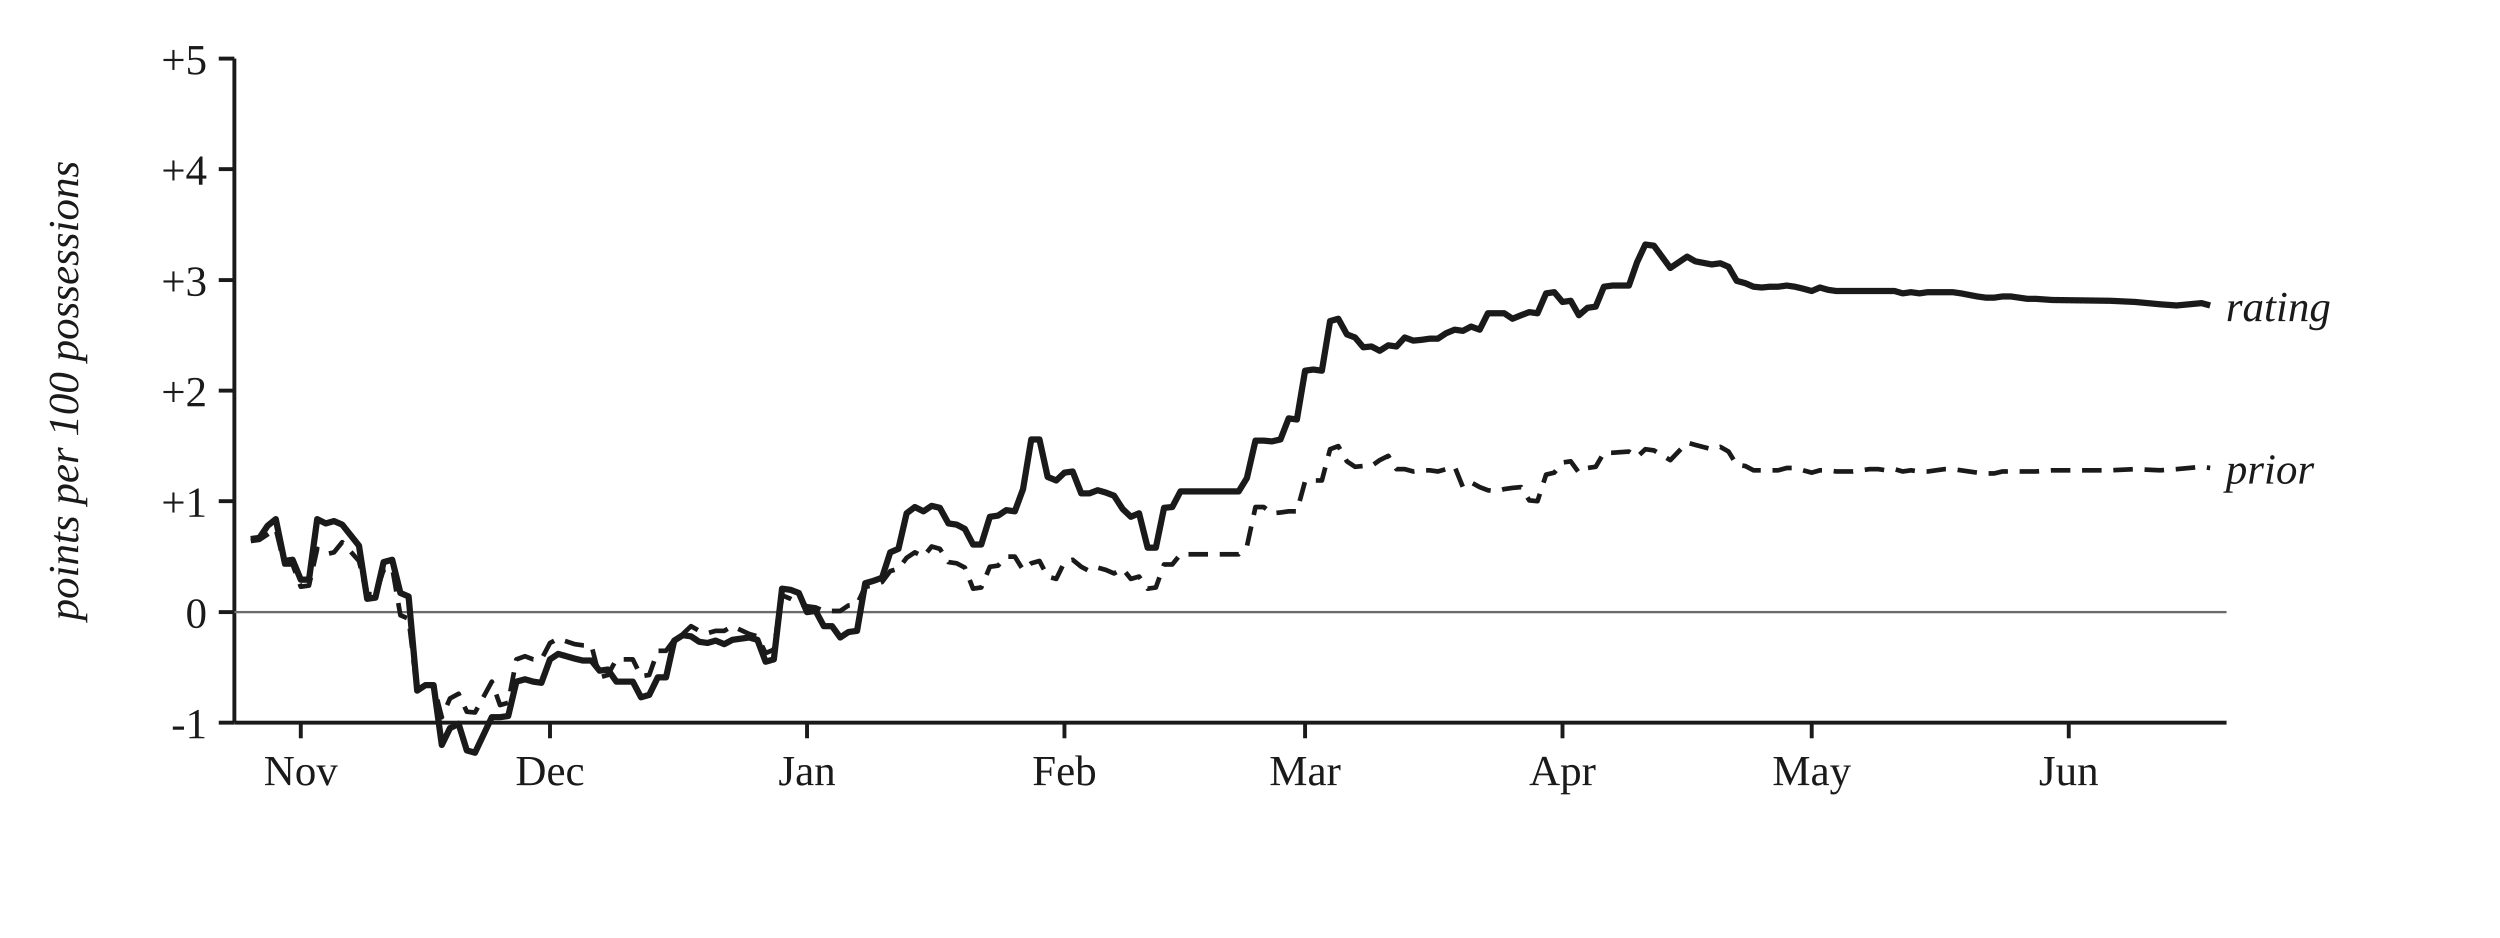
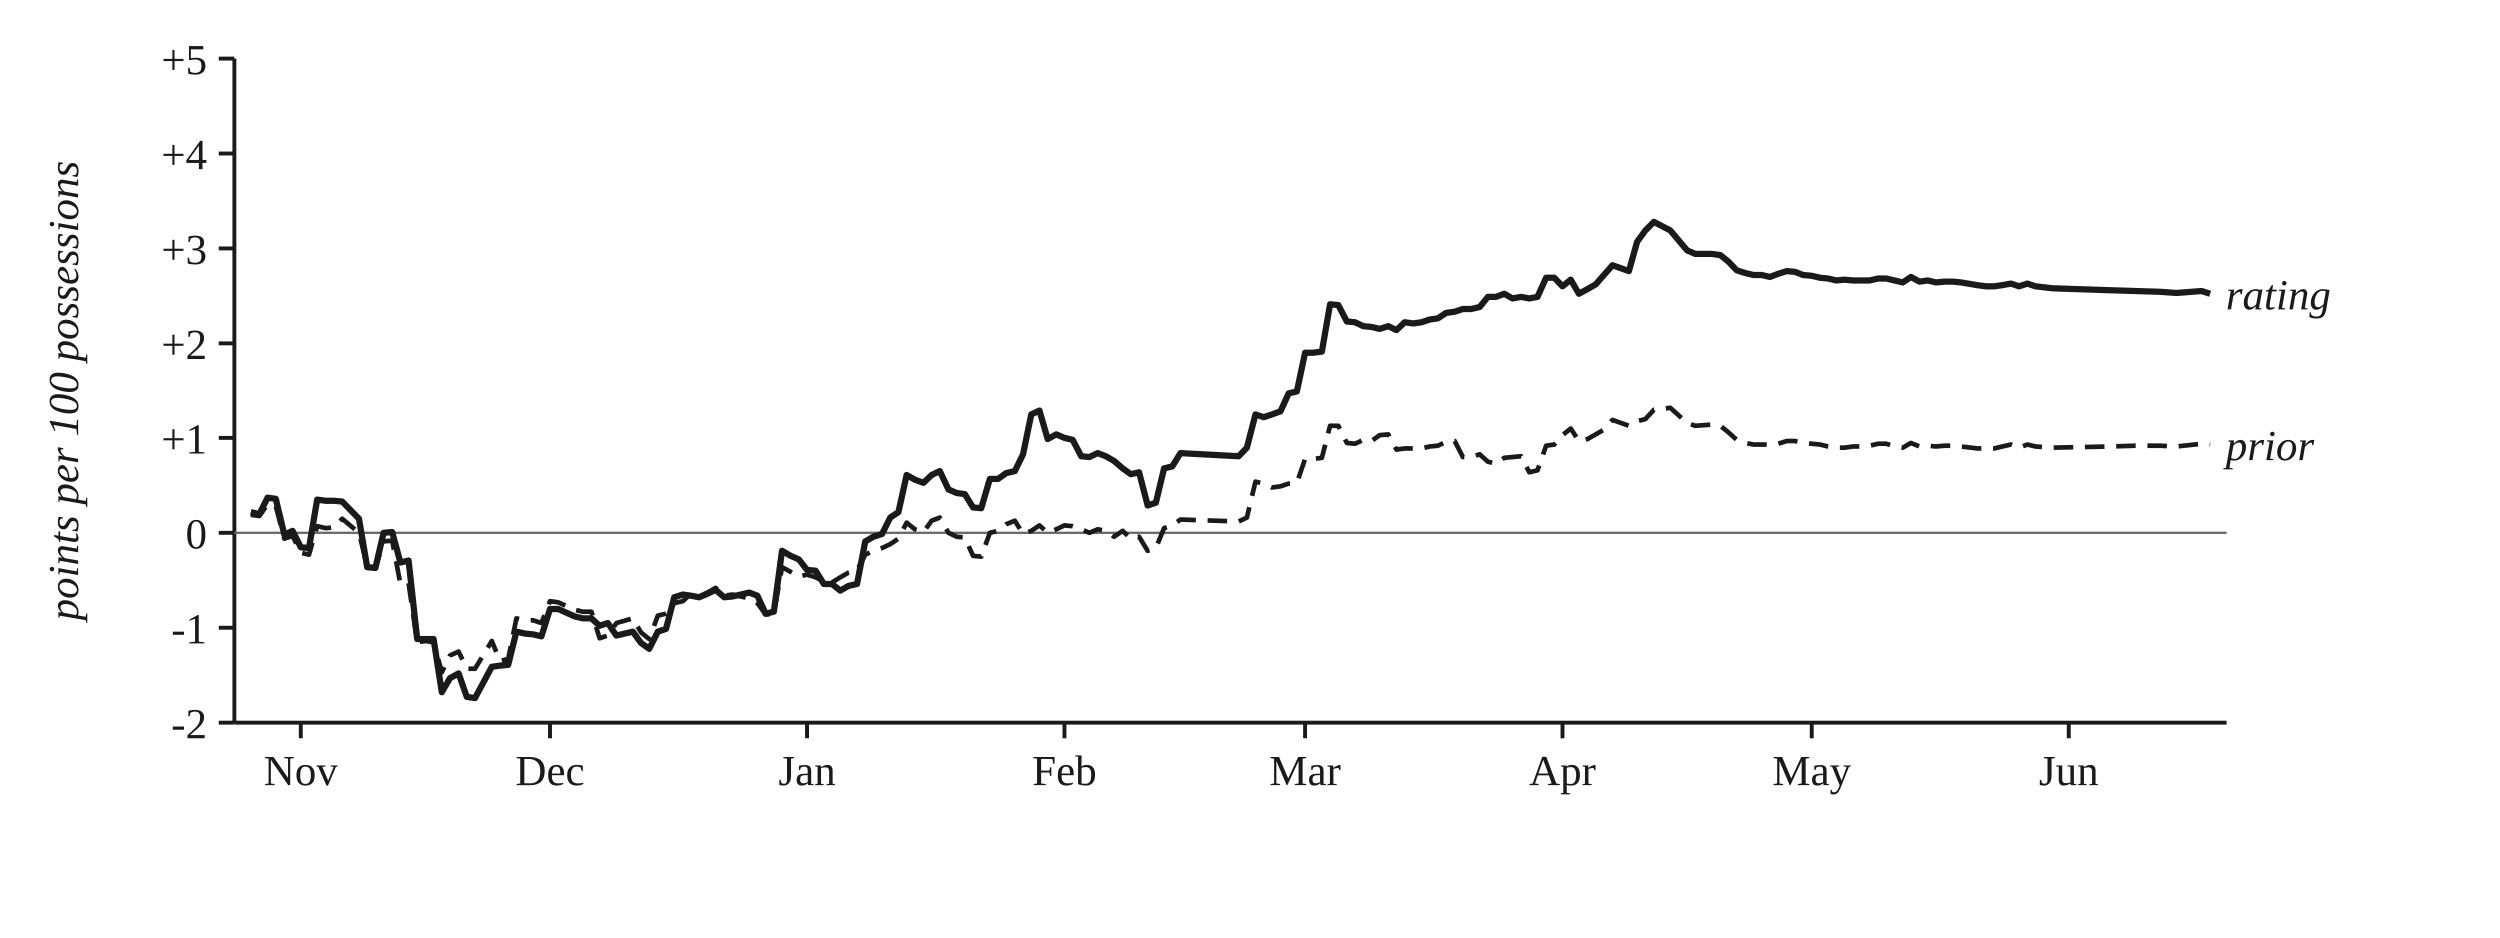
- <svg xmlns="http://www.w3.org/2000/svg" viewBox="0 0 640 240" width="100%" role="img" aria-label="Line chart: Wembanyama's rating rose from about +0.5 to +2.9 through his rookie season, pulling away from his box-score prior">
+ <svg xmlns="http://www.w3.org/2000/svg" viewBox="0 0 640 240" width="100%" role="img" aria-label="Line chart: Wembanyama's rating fell below -1 in November, then rose to +2.5 by the end of the rookie season, pulling away from the box-score prior">
  <defs>
    <pattern id="hatch" width="6" height="6" patternUnits="userSpaceOnUse" patternTransform="rotate(45)">
      <rect width="6" height="6" fill="#fbfaf5" />
      <line x1="0" y1="0" x2="0" y2="6" stroke="#1a1a1a" stroke-width="1.4" />
    </pattern>
    <pattern id="dots" width="5" height="5" patternUnits="userSpaceOnUse">
      <rect width="5" height="5" fill="#fbfaf5" />
      <circle cx="2.5" cy="2.5" r=".9" fill="#1a1a1a" />
    </pattern>
    <marker id="arrow" viewBox="0 0 10 10" refX="9" refY="5" markerWidth="7" markerHeight="7" orient="auto-start-reverse">
      <path d="M 0 1 L 9 5 L 0 9 z" fill="#1a1a1a" />
    </marker>
  </defs>
  <line x1="60" y1="15" x2="60" y2="185" stroke="#1a1a1a" stroke-width="1.0" />
  <line x1="60" y1="185" x2="570" y2="185" stroke="#1a1a1a" stroke-width="1.0" />
  <line x1="56" y1="185" x2="60" y2="185" stroke="#1a1a1a" stroke-width="1.0" />
-   <text x="53" y="189" font-size="11" text-anchor="end" fill="#1a1a1a">-1</text>
-   <line x1="56" y1="156.7" x2="60" y2="156.7" stroke="#1a1a1a" stroke-width="1.0" />
-   <text x="53" y="160.7" font-size="11" text-anchor="end" fill="#1a1a1a">0</text>
-   <line x1="56" y1="128.3" x2="60" y2="128.3" stroke="#1a1a1a" stroke-width="1.0" />
-   <text x="53" y="132.3" font-size="11" text-anchor="end" fill="#1a1a1a">+1</text>
-   <line x1="56" y1="100" x2="60" y2="100" stroke="#1a1a1a" stroke-width="1.0" />
-   <text x="53" y="104" font-size="11" text-anchor="end" fill="#1a1a1a">+2</text>
-   <line x1="56" y1="71.7" x2="60" y2="71.7" stroke="#1a1a1a" stroke-width="1.0" />
-   <text x="53" y="75.7" font-size="11" text-anchor="end" fill="#1a1a1a">+3</text>
-   <line x1="56" y1="43.3" x2="60" y2="43.3" stroke="#1a1a1a" stroke-width="1.0" />
-   <text x="53" y="47.3" font-size="11" text-anchor="end" fill="#1a1a1a">+4</text>
+   <text x="53" y="189" font-size="11" text-anchor="end" fill="#1a1a1a">-2</text>
+   <line x1="56" y1="160.7" x2="60" y2="160.7" stroke="#1a1a1a" stroke-width="1.0" />
+   <text x="53" y="164.7" font-size="11" text-anchor="end" fill="#1a1a1a">-1</text>
+   <line x1="56" y1="136.4" x2="60" y2="136.4" stroke="#1a1a1a" stroke-width="1.0" />
+   <text x="53" y="140.4" font-size="11" text-anchor="end" fill="#1a1a1a">0</text>
+   <line x1="56" y1="112.1" x2="60" y2="112.1" stroke="#1a1a1a" stroke-width="1.0" />
+   <text x="53" y="116.1" font-size="11" text-anchor="end" fill="#1a1a1a">+1</text>
+   <line x1="56" y1="87.9" x2="60" y2="87.9" stroke="#1a1a1a" stroke-width="1.0" />
+   <text x="53" y="91.9" font-size="11" text-anchor="end" fill="#1a1a1a">+2</text>
+   <line x1="56" y1="63.6" x2="60" y2="63.6" stroke="#1a1a1a" stroke-width="1.0" />
+   <text x="53" y="67.6" font-size="11" text-anchor="end" fill="#1a1a1a">+3</text>
+   <line x1="56" y1="39.3" x2="60" y2="39.3" stroke="#1a1a1a" stroke-width="1.0" />
+   <text x="53" y="43.3" font-size="11" text-anchor="end" fill="#1a1a1a">+4</text>
  <line x1="56" y1="15" x2="60" y2="15" stroke="#1a1a1a" stroke-width="1.0" />
  <text x="53" y="19" font-size="11" text-anchor="end" fill="#1a1a1a">+5</text>
  <text x="20" y="100" font-size="11" text-anchor="middle" fill="#1a1a1a" font-style="italic" transform="rotate(-90 20 100)">points per 100 possessions</text>
  <line x1="77" y1="185" x2="77" y2="189" stroke="#1a1a1a" stroke-width="1.0" />
  <text x="77" y="201" font-size="11" text-anchor="middle" fill="#1a1a1a">Nov</text>
  <line x1="140.8" y1="185" x2="140.8" y2="189" stroke="#1a1a1a" stroke-width="1.0" />
  <text x="140.8" y="201" font-size="11" text-anchor="middle" fill="#1a1a1a">Dec</text>
  <line x1="206.6" y1="185" x2="206.6" y2="189" stroke="#1a1a1a" stroke-width="1.0" />
  <text x="206.6" y="201" font-size="11" text-anchor="middle" fill="#1a1a1a">Jan</text>
  <line x1="272.5" y1="185" x2="272.5" y2="189" stroke="#1a1a1a" stroke-width="1.0" />
  <text x="272.5" y="201" font-size="11" text-anchor="middle" fill="#1a1a1a">Feb</text>
  <line x1="334.1" y1="185" x2="334.1" y2="189" stroke="#1a1a1a" stroke-width="1.0" />
  <text x="334.1" y="201" font-size="11" text-anchor="middle" fill="#1a1a1a">Mar</text>
  <line x1="400" y1="185" x2="400" y2="189" stroke="#1a1a1a" stroke-width="1.0" />
  <text x="400" y="201" font-size="11" text-anchor="middle" fill="#1a1a1a">Apr</text>
  <line x1="463.8" y1="185" x2="463.8" y2="189" stroke="#1a1a1a" stroke-width="1.0" />
  <text x="463.8" y="201" font-size="11" text-anchor="middle" fill="#1a1a1a">May</text>
  <line x1="529.6" y1="185" x2="529.6" y2="189" stroke="#1a1a1a" stroke-width="1.0" />
  <text x="529.6" y="201" font-size="11" text-anchor="middle" fill="#1a1a1a">Jun</text>
-   <line x1="60" y1="156.7" x2="570" y2="156.7" stroke="#6b6b6b" stroke-width="0.6" />
-   <polyline points="64.2,138 66.4,137.7 68.5,134.6 70.6,132.9 72.8,143.6 74.9,143.3 77,148.4 79.1,148.4 81.2,132.9 83.4,134 85.5,133.4 87.6,134.3 91.9,139.7 94,153.3 96.1,153 98.2,143.9 100.4,143.3 102.5,151.8 104.6,152.7 106.8,176.8 108.9,175.4 111,175.4 113.1,190.7 115.2,186.4 117.4,185.3 119.5,192.1 121.6,192.7 125.9,183.6 128,183.6 130.1,183.3 132.2,174.5 134.4,173.9 136.5,174.5 138.6,174.8 140.8,168.8 142.9,167.4 147.1,168.6 149.2,169.1 151.4,169.1 153.5,171.7 155.6,171.4 157.8,174.5 162,174.5 164.1,178.5 166.2,177.9 168.4,173.4 170.5,173.4 172.6,164 174.8,162.6 176.9,162.9 179,164.3 181.1,164.6 183.2,164 185.4,164.9 187.5,163.8 191.8,163.2 193.9,163.8 196,169.4 198.1,168.8 200.2,150.7 202.4,151 204.5,151.8 206.6,156.7 208.8,156.4 210.9,160.3 213,160.3 215.1,163.2 217.2,161.8 219.4,161.5 221.5,149.3 223.6,148.7 225.8,147.9 227.9,141.4 230,140.5 232.1,131.4 234.2,129.8 236.4,130.9 238.5,129.5 240.6,130 242.8,134 244.9,134.3 247,135.4 249.1,139.4 251.2,139.4 253.4,132.3 255.5,132 257.6,130.6 259.8,130.9 261.9,125.2 264,112.5 266.1,112.5 268.2,122.1 270.4,123 272.5,121 274.6,120.7 276.8,126.3 278.9,126.3 281,125.5 283.1,126.1 285.2,126.9 287.4,130.3 289.5,132.3 291.6,131.4 293.8,140.2 295.9,140.2 298,130 300.1,129.8 302.2,125.8 317.1,125.8 319.2,122.4 321.4,112.8 323.5,112.8 325.6,113 327.8,112.5 329.9,107.1 332,107.4 334.1,94.9 336.2,94.6 338.4,94.9 340.5,82.2 342.6,81.6 344.8,85.6 346.9,86.4 349,88.9 351.1,88.7 353.2,89.8 355.4,88.4 357.5,88.7 359.6,86.4 361.8,87.2 363.9,87 366,86.7 368.1,86.7 370.2,85.3 372.4,84.4 374.5,84.7 376.6,83.6 378.8,84.4 380.9,80.2 383,80.2 385.1,80.2 387.2,81.6 389.4,80.7 391.5,79.9 393.6,80.2 395.8,75.1 397.9,74.8 400,77.3 402.1,77 404.2,80.7 406.4,78.8 408.5,78.5 410.6,73.4 412.8,73.1 417,73.1 419.1,67.1 421.2,62.6 423.4,62.9 427.6,68.6 431.9,65.7 434,66.9 438.2,67.7 440.4,67.4 442.5,68.3 444.6,71.9 446.8,72.5 448.9,73.4 451,73.6 453.1,73.4 455.2,73.4 457.4,73.1 459.5,73.4 461.6,73.9 463.8,74.5 465.9,73.6 468,74.2 470.1,74.5 472.2,74.5 474.4,74.5 476.5,74.5 478.6,74.5 480.8,74.5 482.9,74.5 485,74.5 487.1,75.1 489.2,74.8 491.4,75.1 493.5,74.8 495.6,74.8 497.8,74.8 499.9,74.8 502,75.1 506.2,75.9 508.4,76.2 510.5,76.2 512.6,75.9 514.8,75.9 516.9,76.2 519,76.5 521.1,76.5 525.4,76.8 540.2,77 546.6,77.3 553,77.9 557.2,78.2 563.6,77.6 565.8,78.2" fill="none" stroke="#1a1a1a" stroke-width="1.6" stroke-linejoin="round" />
-   <polyline points="64.2,138.5 66.4,138.2 68.5,136.8 70.6,135.4 72.8,144.5 74.9,144.5 77,150.2 79.1,149.9 81.2,140.5 83.4,141.9 85.5,141.4 87.6,138.8 91.9,143.6 94,152.1 96.1,152.1 98.2,145.9 100.4,145.3 102.5,157.5 104.6,158.4 106.8,176.5 108.9,175.4 111,175.4 113.1,183.6 115.2,178.8 117.4,177.6 119.5,182.2 121.6,182.4 125.9,174.5 128,180.5 130.1,179.9 132.2,168.8 134.4,168 136.5,168.8 138.6,168.8 140.8,164.6 142.9,163.5 147.1,164.9 149.2,165.2 151.4,165.2 153.5,173.4 155.6,172.8 157.8,168.8 162,168.8 164.1,173.1 166.2,172.8 168.4,166.6 170.5,166.6 172.6,163.8 174.8,162.3 176.9,160.3 179,161.5 181.1,162.1 183.2,161.5 185.4,161.5 187.5,160.3 191.8,162.3 193.9,162.9 196,167.2 198.1,166.3 200.2,152.4 202.4,153.3 204.5,154.4 206.6,155.2 208.8,155.5 210.9,156.4 213,156.4 215.1,156.4 217.2,155 219.4,154.7 221.5,150.2 223.6,149.9 225.8,149 227.9,146.2 230,145.6 232.1,142.8 234.2,141.4 236.4,142.5 238.5,139.9 240.6,140.5 242.8,143.9 244.9,144.2 247,145.3 249.1,150.7 251.2,150.4 253.4,145.1 255.5,144.8 257.6,142.5 259.8,142.5 261.9,145.9 264,144.2 266.1,143.6 268.2,147.6 270.4,148.2 272.5,143.9 274.6,143.3 276.8,145.1 278.9,146.2 281,145.3 283.1,145.9 285.2,146.8 287.4,145.6 289.5,148.2 291.6,147.6 293.8,150.7 295.9,150.4 298,144.5 300.1,144.5 302.2,141.9 317.1,141.9 319.2,139.9 321.4,129.8 323.5,129.8 325.6,131.4 327.8,131.2 329.9,130.9 332,130.9 334.1,123.2 336.2,123 338.4,123 340.5,115 342.6,114.2 344.8,118.1 346.9,119.5 349,119.3 351.1,119.3 353.2,117.8 355.4,116.7 357.5,120.1 359.6,120.1 361.8,120.7 363.9,120.4 366,120.4 368.1,120.7 370.2,120.1 372.4,119.5 374.5,124.7 376.6,123.5 378.8,124.7 380.9,125.5 383,125.8 385.1,125.2 387.2,124.9 389.4,124.7 391.5,128.1 393.6,128.3 395.8,121.5 397.9,121 400,118.4 402.1,118.1 404.2,121 406.4,119.8 408.5,119.5 410.6,115.9 412.8,115.9 417,115.6 419.1,117 421.2,115 423.4,115.3 427.6,117.8 431.9,113.3 434,113.9 438.2,115 440.4,114.4 442.5,115.6 444.6,119 446.8,119.3 448.9,120.4 451,120.4 453.1,120.4 455.2,120.4 457.4,119.8 459.5,119.8 461.6,120.4 463.8,121 465.9,120.4 468,120.4 470.1,120.7 472.2,120.7 474.4,120.7 476.5,120.4 478.6,120.1 480.8,120.1 482.9,120.4 485,120.1 487.1,120.7 489.2,120.4 491.4,120.7 493.5,120.7 495.6,120.4 497.8,120.1 499.9,120.1 502,120.4 506.2,121 508.4,121.2 510.5,121.2 512.6,120.7 514.8,120.7 516.9,120.7 519,120.7 521.1,120.7 525.4,120.4 540.2,120.4 546.6,120.1 553,120.4 557.2,120.1 563.6,119.5 565.8,119.8" fill="none" stroke="#1a1a1a" stroke-width="1.2" stroke-linejoin="round" stroke-dasharray="5 3" />
-   <text x="569.8" y="82.2" font-size="11" text-anchor="start" fill="#1a1a1a" font-style="italic">rating</text>
-   <text x="569.8" y="123.8" font-size="11" text-anchor="start" fill="#1a1a1a" font-style="italic">prior</text>
+   <line x1="60" y1="136.4" x2="570" y2="136.4" stroke="#6b6b6b" stroke-width="0.6" />
+   <polyline points="64.2,131.1 66.4,131.6 68.5,127.4 70.6,127.7 72.8,136.9 74.9,135.9 77,140.1 79.1,140.3 81.2,127.9 83.4,128.2 85.5,128.2 87.6,128.4 91.9,132.8 94,145.2 96.1,145.4 98.2,136.4 100.4,136.2 102.5,144 104.6,143.5 106.8,163.6 108.9,163.6 111,163.6 113.1,177.2 115.2,173.6 117.4,172.4 119.5,178.4 121.6,178.7 125.9,170.7 128,170.4 130.1,170.2 132.2,161.7 134.4,162.2 136.5,162.4 138.6,162.9 140.8,155.9 142.9,155.9 147.1,157.8 149.2,158.3 151.4,158.3 153.5,160.2 155.6,159.5 157.8,162.7 162,161.7 164.1,164.6 166.2,166.1 168.4,161.7 170.5,161 172.6,152.9 174.8,152.2 176.9,152.5 179,152.9 181.1,152 183.2,151 185.4,152.9 187.5,152.7 191.8,151.7 193.9,152.5 196,157.1 198.1,156.6 200.2,141 202.4,142.3 204.5,143.2 206.6,145.9 208.8,146.1 210.9,149.5 213,149.5 215.1,151.2 217.2,150 219.4,149.5 221.5,138.6 223.6,137.4 225.8,136.7 227.9,132.5 230,131.1 232.1,121.6 234.2,122.8 236.4,123.6 238.5,121.6 240.6,120.6 242.8,125.3 244.9,126.2 247,126.5 249.1,129.9 251.2,130.1 253.4,122.6 255.5,122.6 257.6,121.1 259.8,120.6 261.9,116.3 264,106.1 266.1,105.1 268.2,112.4 270.4,111.2 272.5,112.1 274.6,112.6 276.8,116.8 278.9,117 281,116 283.1,116.8 285.2,118 287.4,119.9 289.5,121.4 291.6,120.9 293.8,129.4 295.9,128.7 298,119.9 300.1,119.4 302.2,116 317.1,116.8 319.2,114.6 321.4,106.1 323.5,106.8 325.6,106.1 327.8,105.3 329.9,100.7 332,100.2 334.1,90.3 336.2,90.3 338.4,90 340.5,77.9 342.6,78.1 344.8,82.3 346.9,82.5 349,83.5 351.1,83.7 353.2,84.2 355.4,83.5 357.5,84.5 359.6,82.5 361.8,82.8 363.9,82.5 366,81.8 368.1,81.5 370.2,80.1 372.4,79.8 374.5,79.1 376.6,79.1 378.8,78.6 380.9,76 383,76 385.1,75.2 387.2,76.4 389.4,76 391.5,76.4 393.6,76 395.8,71.1 397.9,71.1 400,73.3 402.1,71.6 404.2,75.2 406.4,74 408.5,72.8 410.6,70.4 412.8,67.9 417,69.4 419.1,61.9 421.2,59 423.4,56.8 427.6,59 431.9,64.1 434,65 438.2,65 440.4,65.3 442.5,67 444.6,69.2 446.8,69.9 448.9,70.4 451,70.4 453.1,70.9 455.2,70.1 457.4,69.4 459.5,69.6 461.6,70.4 463.8,70.6 465.9,71.1 468,71.3 470.1,71.8 472.2,71.6 474.4,71.8 476.5,71.8 478.6,71.8 480.8,71.3 482.9,71.3 485,71.8 487.1,72.3 489.2,70.9 491.4,72.1 493.5,71.8 495.6,72.3 497.8,72.1 499.9,72.1 502,72.3 506.2,73 508.4,73.3 510.5,73.3 512.6,73 514.8,72.6 516.9,73.3 519,72.6 521.1,73.3 525.4,73.8 540.2,74.3 546.6,74.5 553,74.7 557.2,75 563.6,74.5 565.8,75.2" fill="none" stroke="#1a1a1a" stroke-width="1.6" stroke-linejoin="round" />
+   <polyline points="64.2,131.8 66.4,132.1 68.5,129.1 70.6,129.6 72.8,137.9 74.9,137.2 77,141.5 79.1,142 81.2,134.7 83.4,135.2 85.5,135 87.6,132.8 91.9,136.4 94,144.9 96.1,145.4 98.2,138.6 100.4,138.4 102.5,149.5 104.6,149.3 106.8,164.4 108.9,164.1 111,164.4 113.1,172.1 115.2,167.8 117.4,166.8 119.5,171.2 121.6,171.2 125.9,164.1 128,169.2 130.1,168.7 132.2,158.3 134.4,158.8 136.5,158.8 138.6,159.5 140.8,153.9 142.9,154.2 147.1,156.1 149.2,156.6 151.4,156.6 153.5,163.4 155.6,162.7 157.8,159.5 162,158.3 164.1,161.9 166.2,163.6 168.4,157.6 170.5,157.1 172.6,154.4 174.8,153.9 176.9,152 179,152.7 181.1,151.7 183.2,150.5 185.4,152.5 187.5,152.2 191.8,153.2 193.9,154.4 196,157.3 198.1,157.1 200.2,145.2 202.4,146.4 204.5,147.6 206.6,147.1 208.8,147.8 210.9,148.8 213,149.1 215.1,147.8 217.2,146.6 219.4,146.1 221.5,142 223.6,141 225.8,140.3 227.9,139.3 230,137.9 232.1,133.8 234.2,135.5 236.4,136.2 238.5,133.3 240.6,132.5 242.8,136.4 244.9,137.4 247,137.6 249.1,142.3 251.2,142.5 253.4,136.4 255.5,135.9 257.6,134.2 259.8,133.3 261.9,136.7 264,135.9 266.1,134.5 268.2,136.4 270.4,135.5 272.5,134.5 274.6,134.7 276.8,135.5 278.9,136.4 281,135.5 283.1,135.9 285.2,137.4 287.4,135.9 289.5,137.9 291.6,137.4 293.8,141 295.9,140.3 298,135.2 300.1,134.5 302.2,133 317.1,133.5 319.2,132.5 321.4,123.3 323.5,123.8 325.6,124.8 327.8,124.5 329.9,123.8 332,123.6 334.1,117.5 336.2,117.5 338.4,117.2 340.5,109 342.6,109 344.8,113.4 346.9,113.6 349,112.6 351.1,112.9 353.2,111.4 355.4,111.2 357.5,115.1 359.6,114.8 361.8,114.8 363.9,114.8 366,114.3 368.1,114.1 370.2,113.1 372.4,112.9 374.5,117 376.6,117 378.8,116.3 380.9,118.2 383,118.7 385.1,117.2 387.2,117 389.4,116.8 391.5,120.9 393.6,120.4 395.8,114.1 397.9,113.8 400,111.4 402.1,109.7 404.2,112.9 406.4,112.4 408.5,111.2 410.6,110 412.8,107.5 417,109 419.1,107.8 421.2,107.3 423.4,104.9 427.6,104.4 431.9,108.3 434,109 438.2,108.7 440.4,109 442.5,110.7 444.6,112.6 446.8,113.4 448.9,113.8 451,113.8 453.1,113.8 455.2,113.6 457.4,112.9 459.5,112.9 461.6,113.4 463.8,113.6 465.9,113.8 468,114.3 470.1,114.6 472.2,114.6 474.4,114.3 476.5,114.3 478.6,114.1 480.8,113.6 482.9,113.6 485,114.3 487.1,114.6 489.2,113.4 491.4,114.3 493.5,114.1 495.6,114.3 497.8,114.1 499.9,114.1 502,114.3 506.2,114.8 508.4,114.8 510.5,114.8 512.6,114.3 514.8,113.8 516.9,114.6 519,113.8 521.1,114.3 525.4,114.6 540.2,114.3 546.6,114.1 553,114.1 557.2,114.3 563.6,113.6 565.8,113.8" fill="none" stroke="#1a1a1a" stroke-width="1.2" stroke-linejoin="round" stroke-dasharray="5 3" />
+   <text x="569.8" y="79.2" font-size="11" text-anchor="start" fill="#1a1a1a" font-style="italic">rating</text>
+   <text x="569.8" y="117.8" font-size="11" text-anchor="start" fill="#1a1a1a" font-style="italic">prior</text>
</svg>
